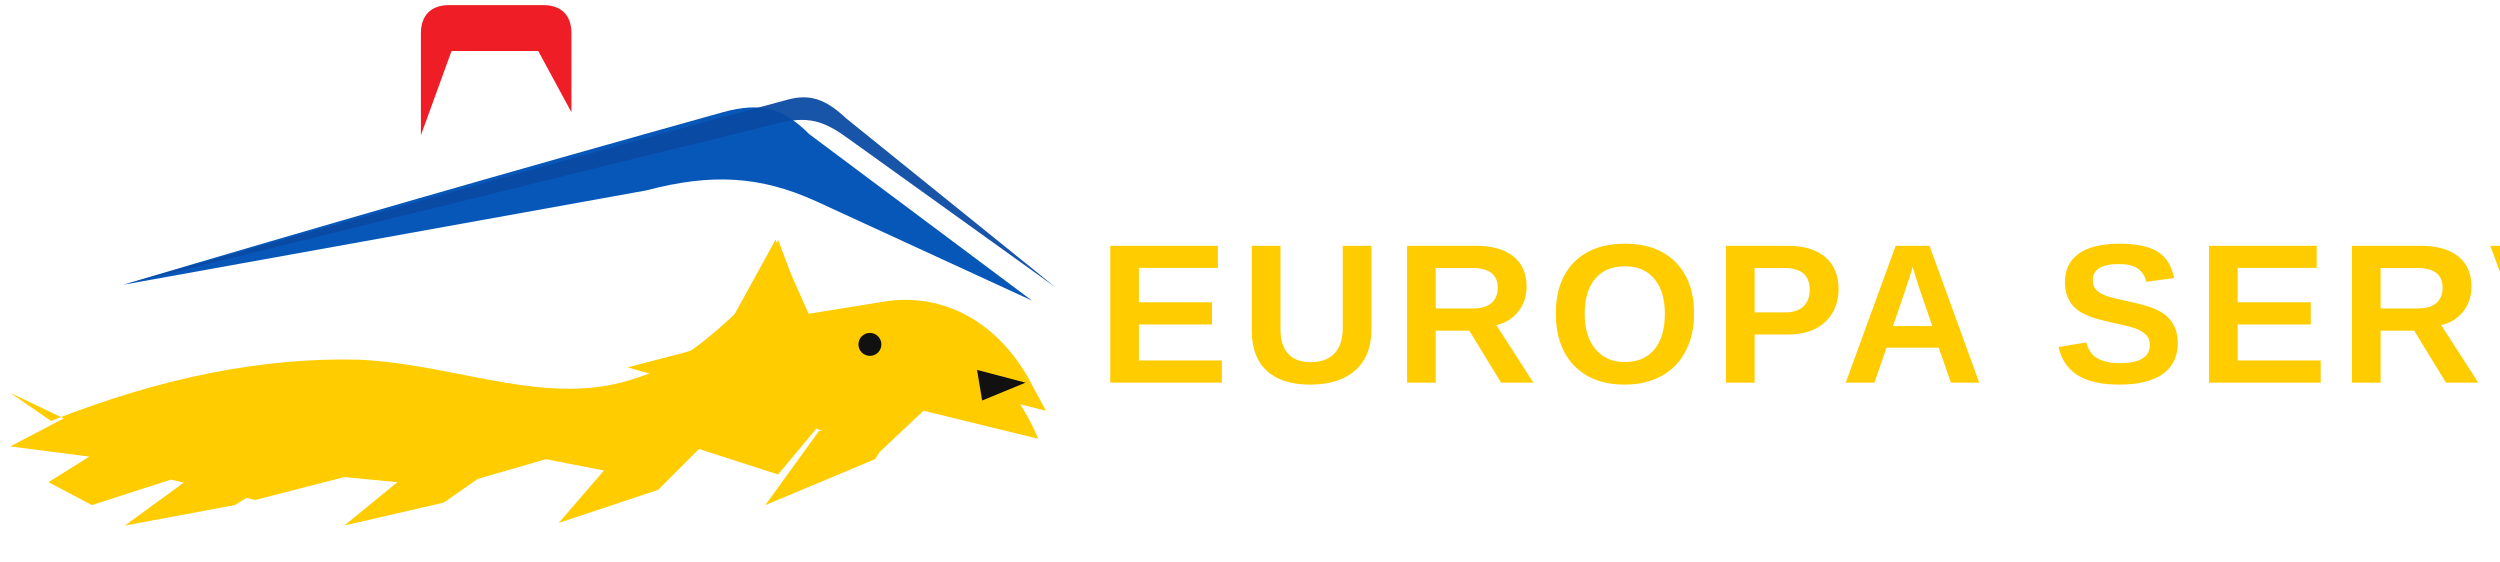
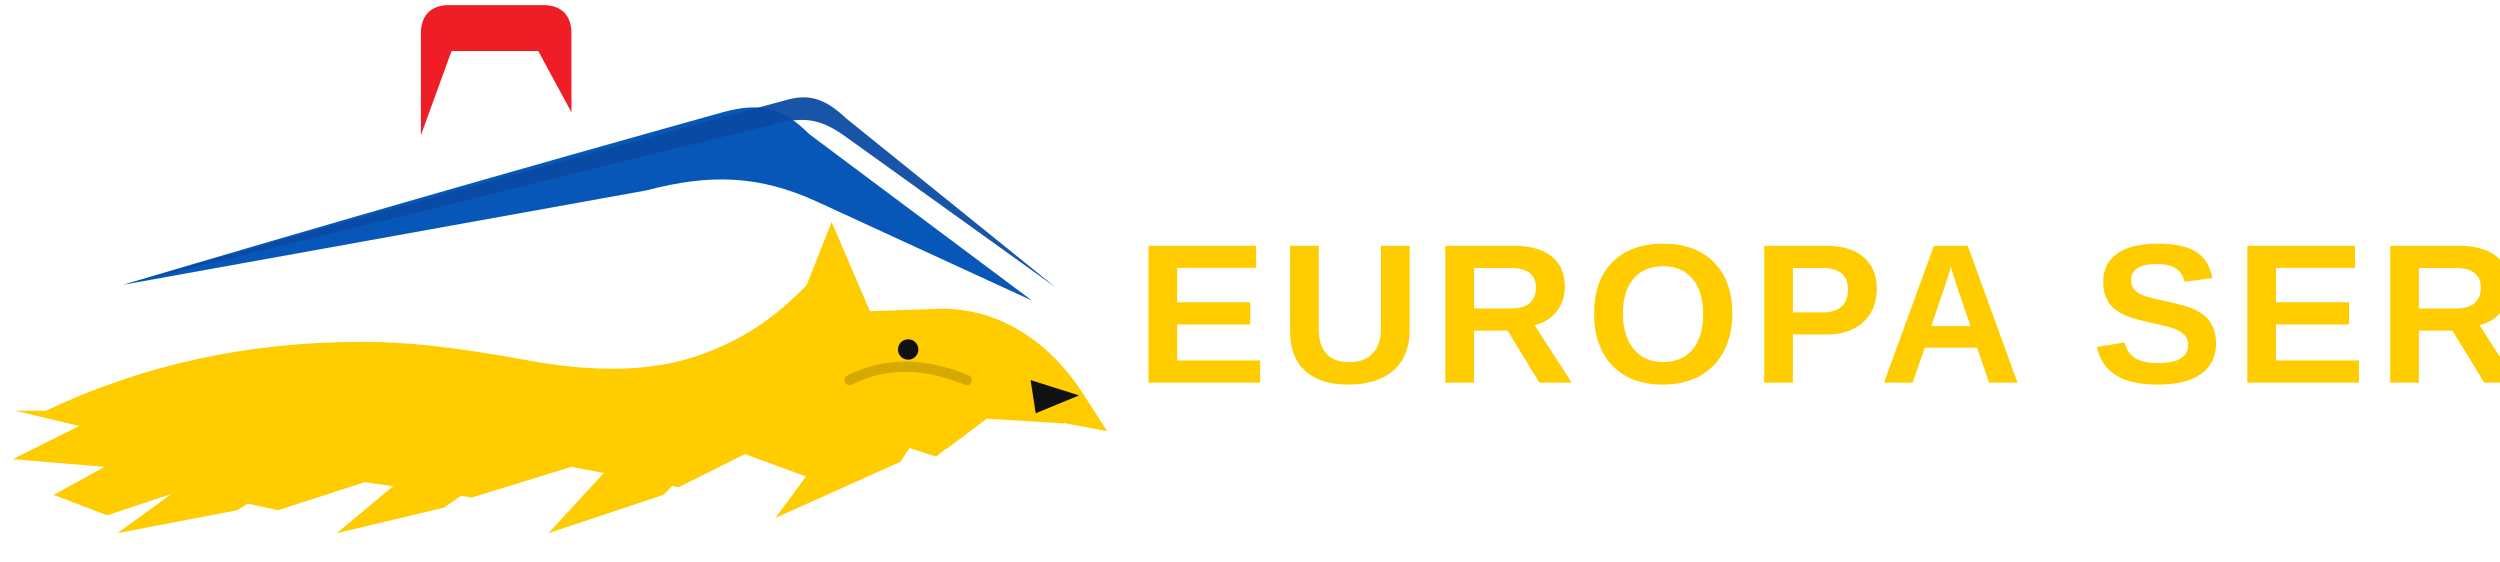
<svg xmlns="http://www.w3.org/2000/svg" viewBox="0 0 980 220" role="img" aria-labelledby="title desc">
  <path id="symbol-red-detail" d="M165 2h48c7 0 11 4 11 11v31l-13-24h-34l-12 33V13c0-7 4-11 11-11z" fill="#ef1d25" />
  <g id="symbol-roof" transform="translate(34 42) scale(.48)">
    <path d="M30 145C188 98 348 52 520 4c30-8 48-4 70 18l182 136-176-81c-46-21-86-23-139-9L30 145z" fill="#0757b8" />
    <path d="M30 145C208 95 392 42 572-6c18-5 31-1 48 15l171 138L621 25c-22-16-35-18-64-10L30 145z" fill="#0a49a3" opacity=".94" />
  </g>
  <g id="symbol-wolf" fill="#ffcc00">
-     <path d="M20 165c43-17 83-25 121-24 20 1 39 6 57 9 18 3 35 4 52-2 13-4 24-12 36-23l14-13 9 18c19-7 40-7 59 1 18 8 31 22 39 41l-45-11-17 16-25-9-15 18-31-10-19 12-41-8-38 11-41-4-35 9-33-8-31 10-17-9 16-10-31-4 21-11-21-10z" />
-     <path d="M282 134l22-40 13 29 31-5c23-3 43 9 55 30l7 13-48-12-14 15-25-9-17 17-24-9-24 10 9-23-21-6 23-6z" />
-     <path d="M314 118l-9-24-12 32z" />
-     <path d="M348 122l19-3 22 23-32-8z" />
-     <path d="M75 187l-26 19 43-8 23-14z" />
-     <path d="M157 188l-22 18 39-9 20-14z" />
-     <path d="M238 183l-19 22 39-13 16-16z" />
-     <path d="M321 169l-21 29 43-18 13-20z" />
-     <circle cx="341" cy="135" r="4.5" fill="#111111" />
-     <path d="M383 145l19 5-17 7z" fill="#111111" />
+     <path d="M18 161c38-18 79-27 124-27 24 0 47 4 69 8 25 4 48 4 69-5 12-5 23-12 34-23l14-14 8 23c24 1 46 10 63 26l18 17-32-2-18 15-25-8-20 18-30-11-26 13-42-8-39 12-42-6-34 11-37-8-30 10-21-8 20-11-36-3 26-13-25-6z" />
+     <path d="M309 130l17-43 15 35 28-1c22 0 42 12 56 34l9 14-43-8-20 15-24-9-22 19-18-14-28 11 11-23-25-5 28-10z" />
+     <path d="M326 94l-18 42 32-13z" />
+     <path d="M370 124l24 7 30 27-38-10z" />
+     <path d="M75 188l-29 21 47-9 27-17z" />
+     <path d="M156 189l-24 20 42-10 23-16z" />
+     <path d="M238 184l-23 25 45-15 19-19z" />
+     <path d="M329 169l-25 34 49-22 15-23z" />
+     <circle cx="356" cy="137" r="4" fill="#111111" />
+     <path d="M404 149l19 6-17 7z" fill="#111111" />
+     <path d="M333 149c14-7 29-7 46 0" fill="none" stroke="#d5a900" stroke-width="4" stroke-linecap="round" />
  </g>
-   <text x="430" y="150" fill="#ffcc00" font-family="Arial Rounded MT Bold, Arial, Helvetica, sans-serif" font-size="78" font-weight="800" letter-spacing="4" textLength="510" lengthAdjust="spacingAndGlyphs">EUROPA SERVICE</text>
+   <text x="445" y="150" fill="#ffcc00" font-family="Arial Rounded MT Bold, Arial, Helvetica, sans-serif" font-size="78" font-weight="800" letter-spacing="4" textLength="490" lengthAdjust="spacingAndGlyphs">EUROPA SERVICE</text>
</svg>
